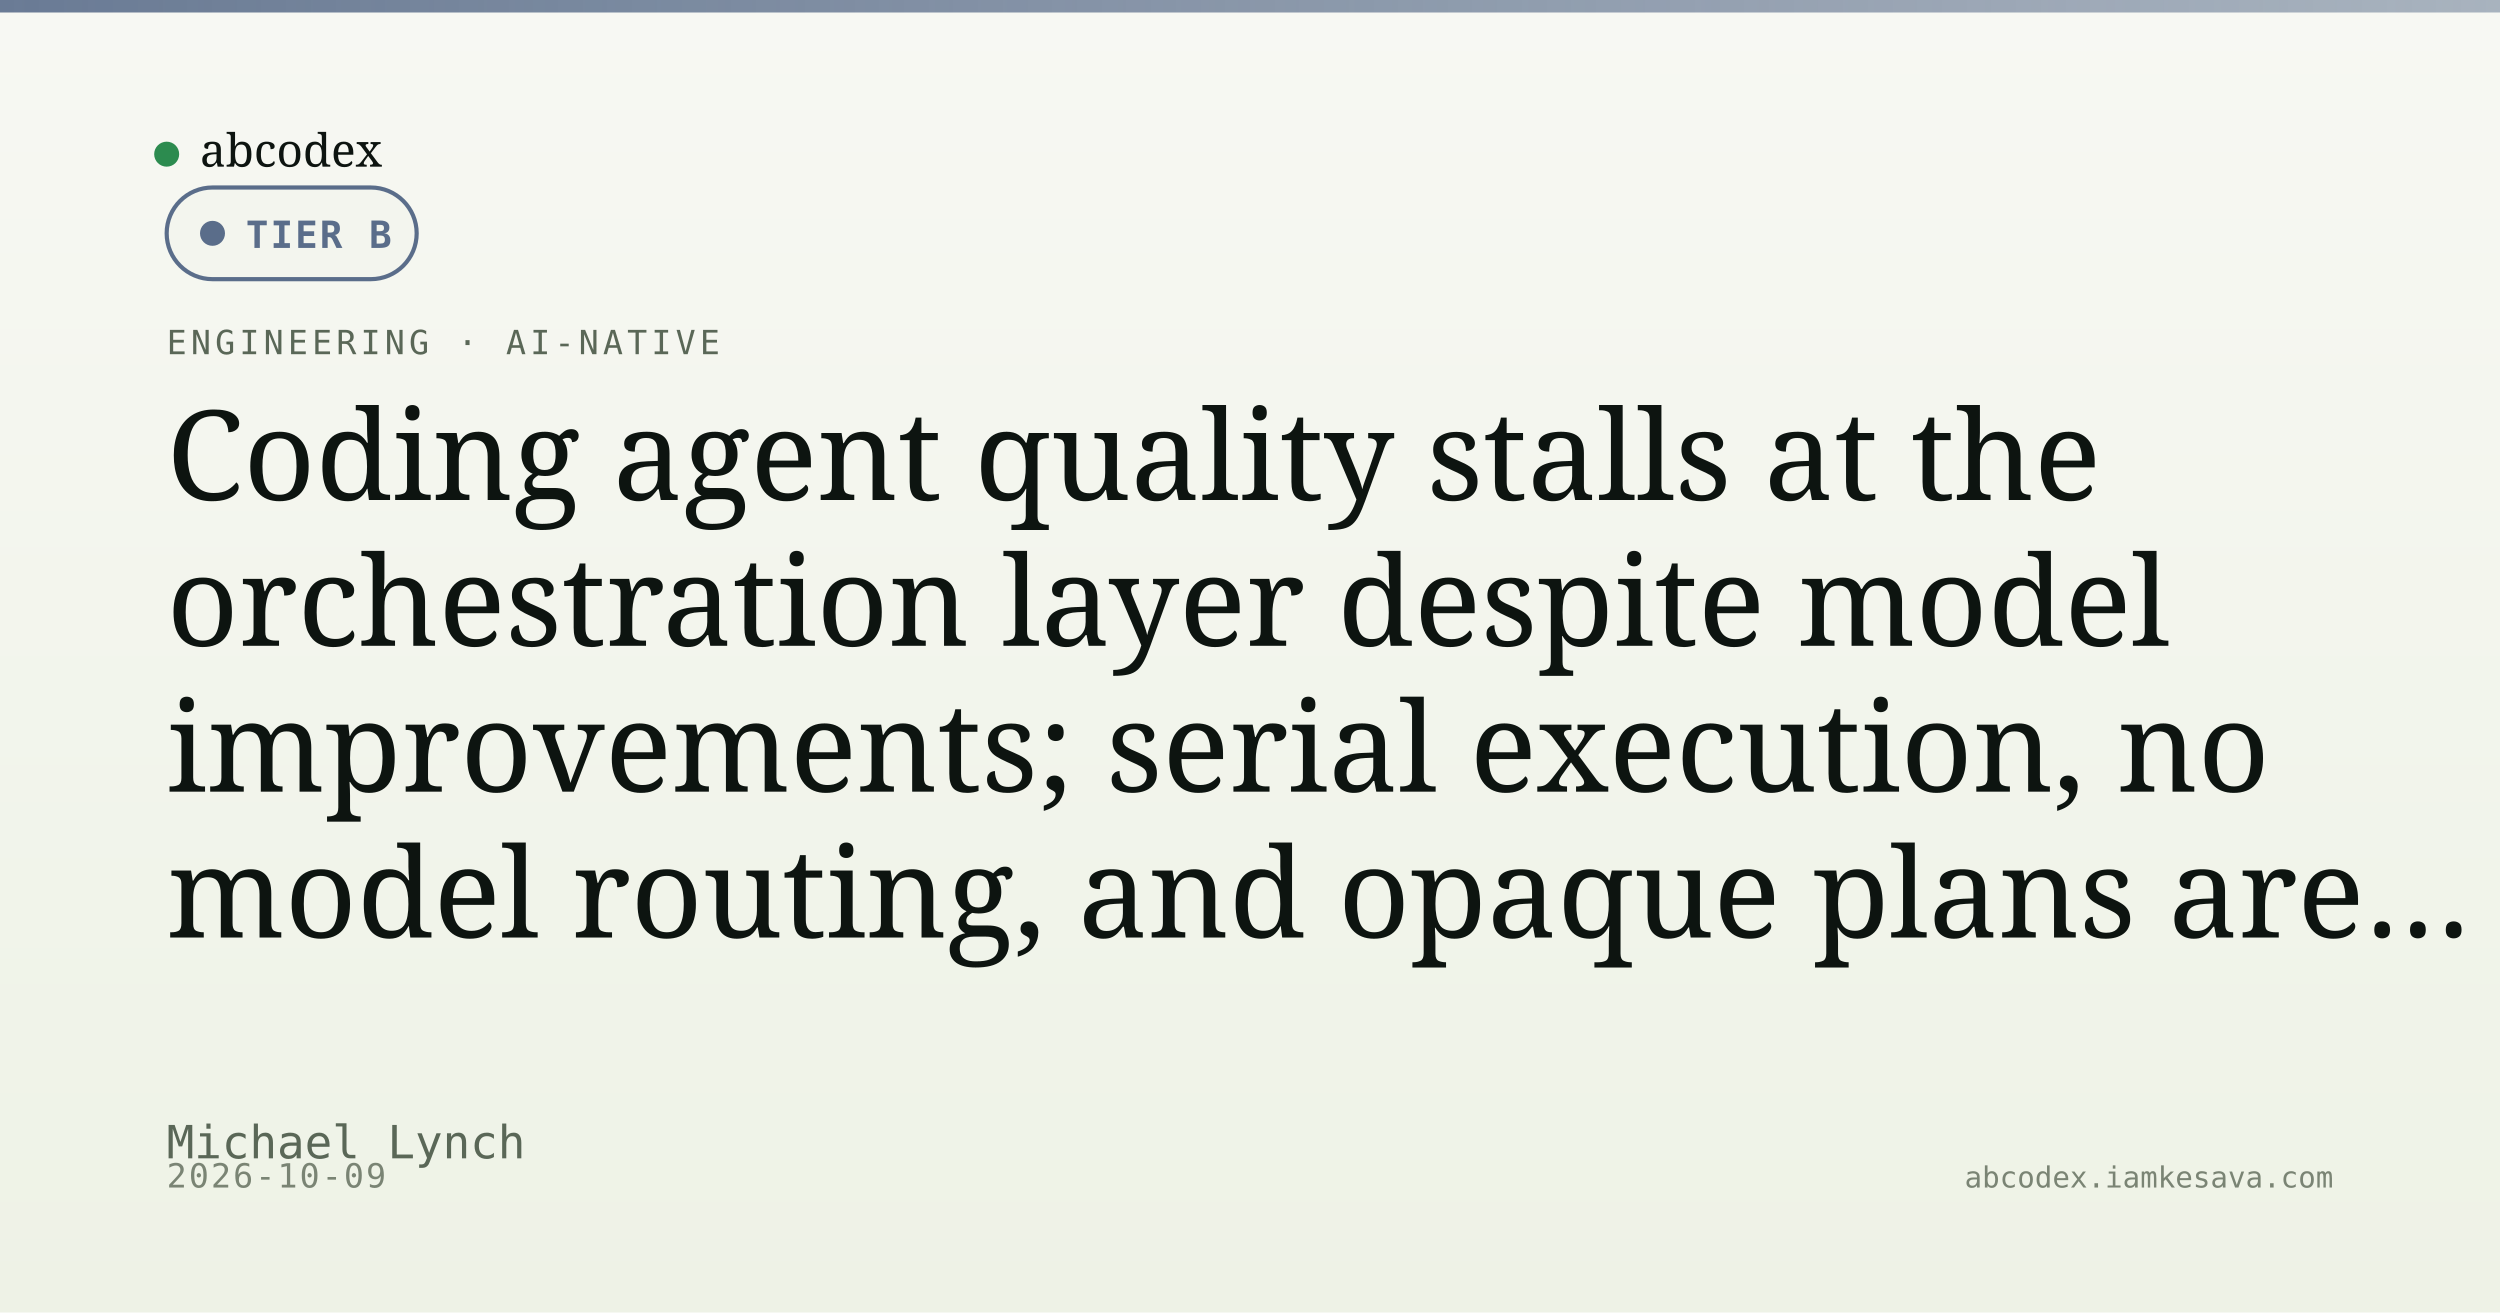
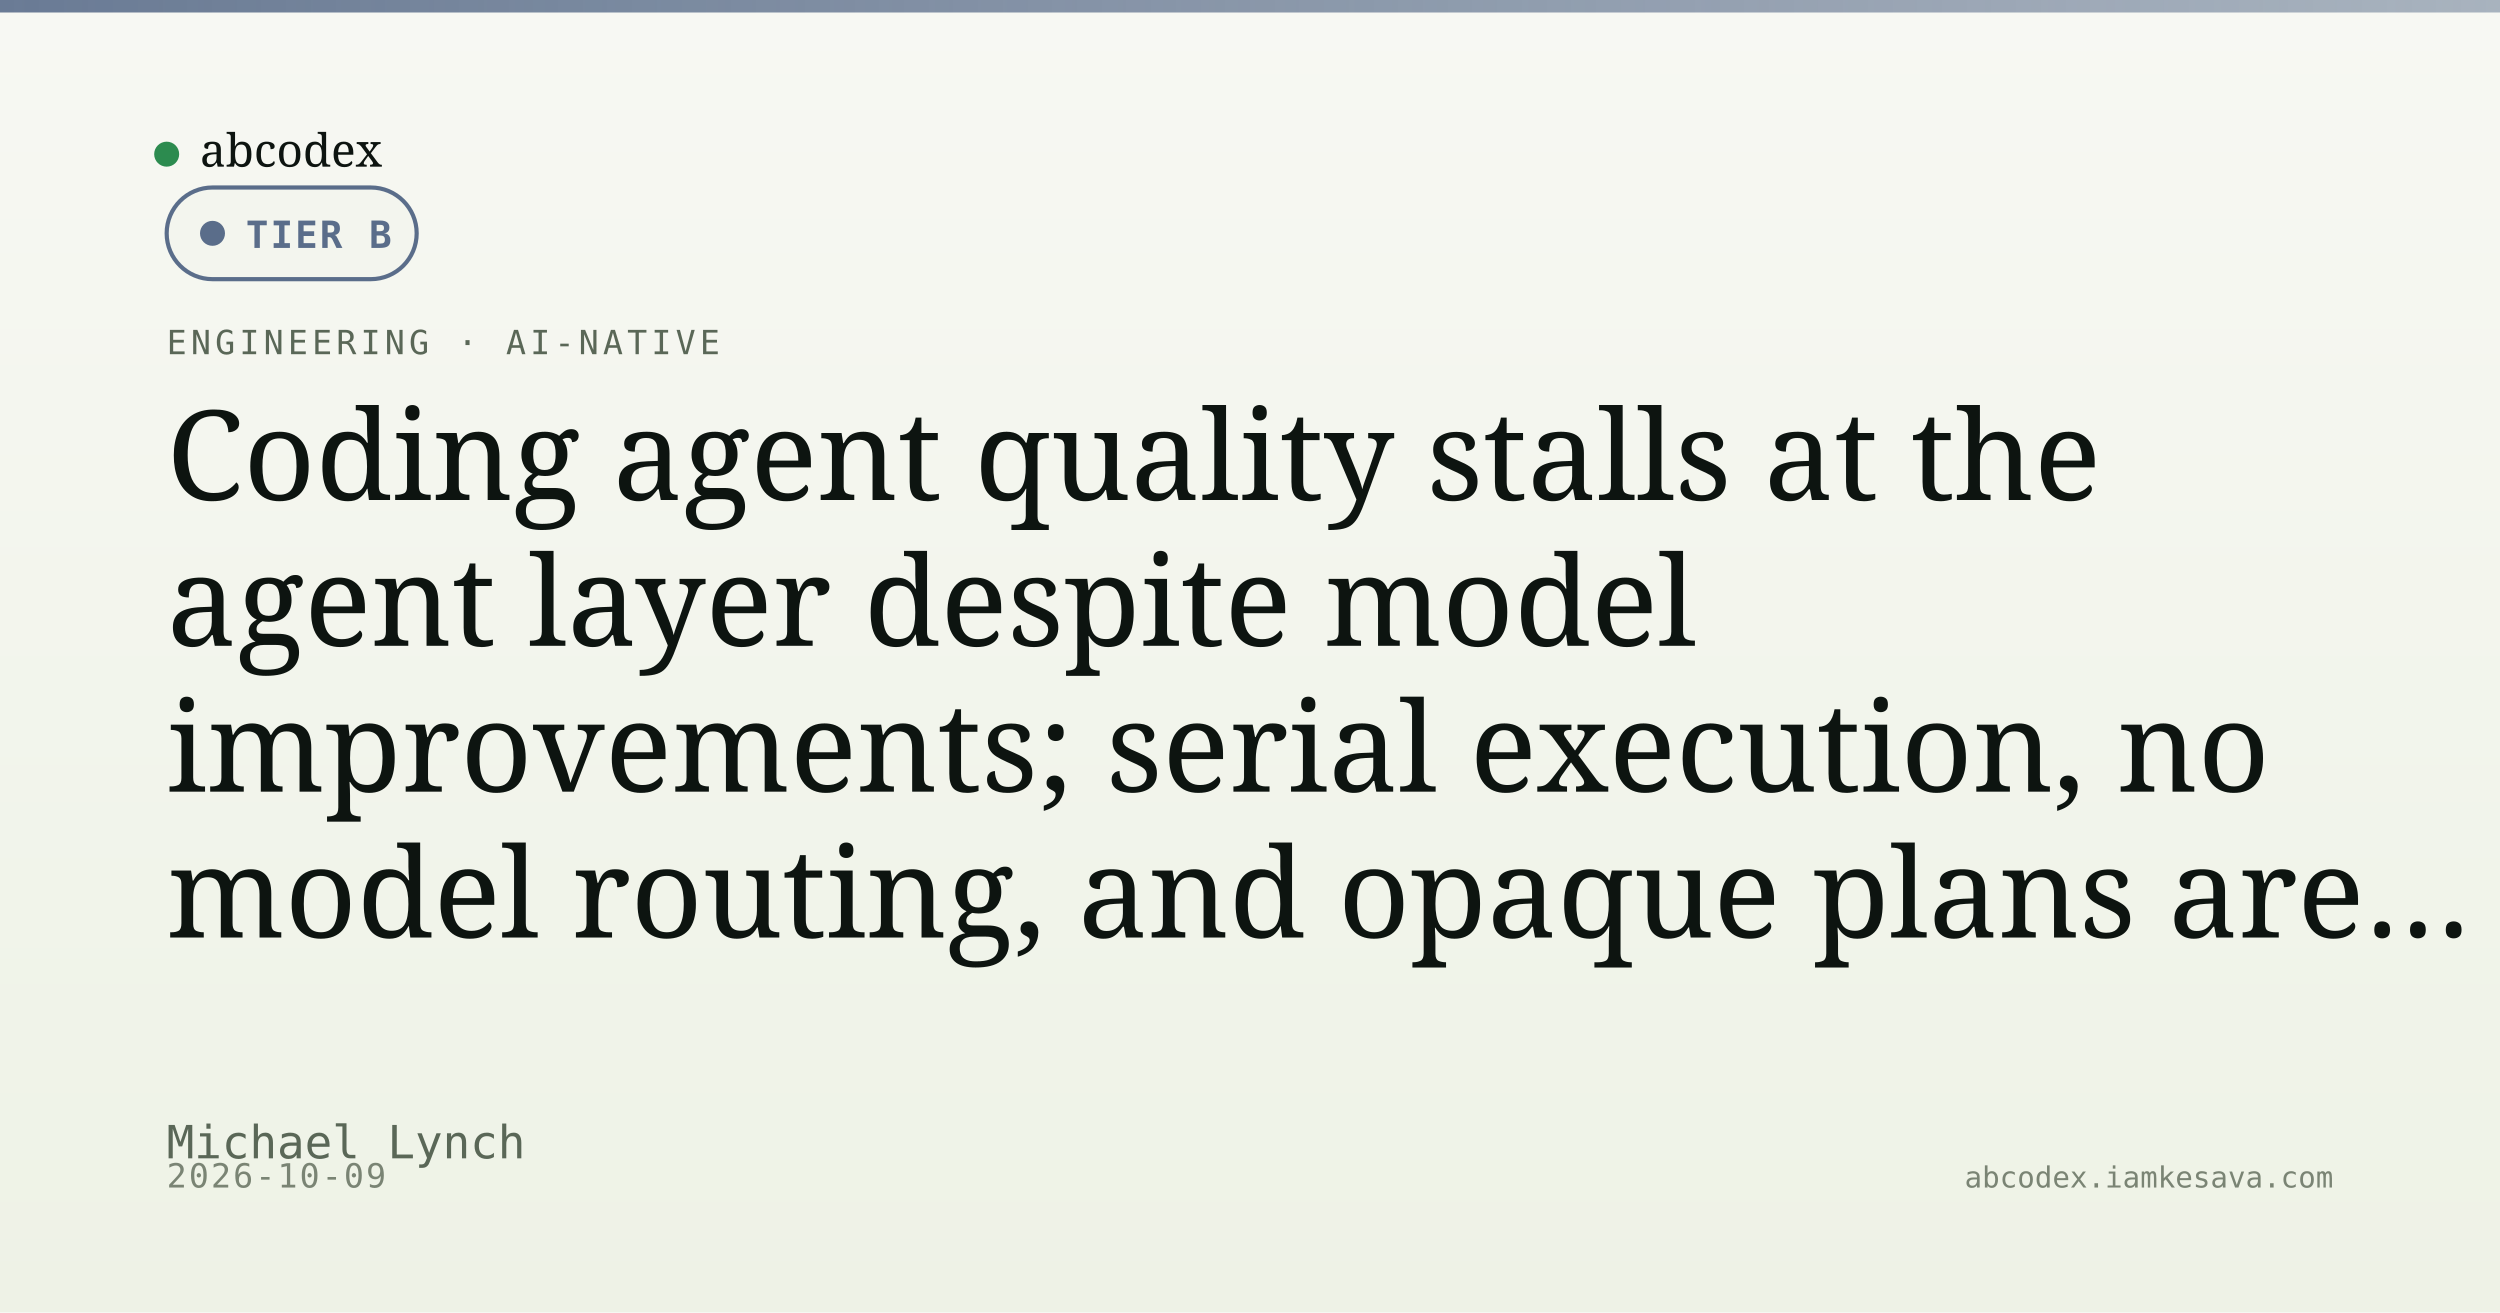
<svg xmlns="http://www.w3.org/2000/svg" viewBox="0 0 1200 630" width="1200" height="630">
  <defs>
    <linearGradient id="bg" x1="0" y1="0" x2="0" y2="1">
      <stop offset="0" stop-color="#f7f8f3" />
      <stop offset="1" stop-color="#eef2e6" />
    </linearGradient>
    <linearGradient id="band" x1="0" y1="0" x2="1" y2="0">
      <stop offset="0" stop-color="#5a6d8a" stop-opacity="0.9" />
      <stop offset="1" stop-color="#5a6d8a" stop-opacity="0.5" />
    </linearGradient>
  </defs>
  <rect width="1200" height="630" fill="url(#bg)" />
  <rect x="0" y="0" width="1200" height="6" fill="url(#band)" />
  <g transform="translate(80, 60)">
    <circle cx="0" cy="14" r="6" fill="#2c8b4f" />
    <text x="16" y="20" font-family="Newsreader, serif" font-size="22" fill="#0d1410">abcodex</text>
  </g>
  <text x="80" y="170" font-family="JetBrains Mono, monospace" font-size="16" fill="#5a6757" letter-spacing="2">ENGINEERING · AI-NATIVE</text>
  <g transform="translate(80, 90)">
    <rect width="120" height="44" rx="22" fill="#f3f5ee" stroke="#5a6d8a" stroke-width="2" />
    <circle cx="22" cy="22" r="6" fill="#5a6d8a" />
    <text x="38" y="29" font-family="JetBrains Mono, monospace" font-size="18" font-weight="600" fill="#5a6d8a" letter-spacing="1">TIER B</text>
  </g>
  <text x="80" y="240" font-family="Newsreader, serif" font-size="60" font-weight="500" fill="#0d1410">Coding agent quality stalls at the</text>
-   <text x="80" y="310" font-family="Newsreader, serif" font-size="60" font-weight="500" fill="#0d1410">orchestration layer despite model</text>
+   <text x="80" y="310" font-family="Newsreader, serif" font-size="60" font-weight="500" fill="#0d1410">agent layer despite model</text>
  <text x="80" y="380" font-family="Newsreader, serif" font-size="60" font-weight="500" fill="#0d1410">improvements; serial execution, no</text>
  <text x="80" y="450" font-family="Newsreader, serif" font-size="60" font-weight="500" fill="#0d1410">model routing, and opaque plans are…</text>
  <text x="80" y="556" font-family="JetBrains Mono, monospace" font-size="22" fill="#5a6757">Michael Lynch</text>
  <text x="80" y="570" font-family="JetBrains Mono, monospace" font-size="16" fill="#7a8474" letter-spacing="1">2026-10-09</text>
  <text x="1120" y="570" text-anchor="end" font-family="JetBrains Mono, monospace" font-size="14" fill="#7a8474">abcodex.iamkesava.com</text>
</svg>
